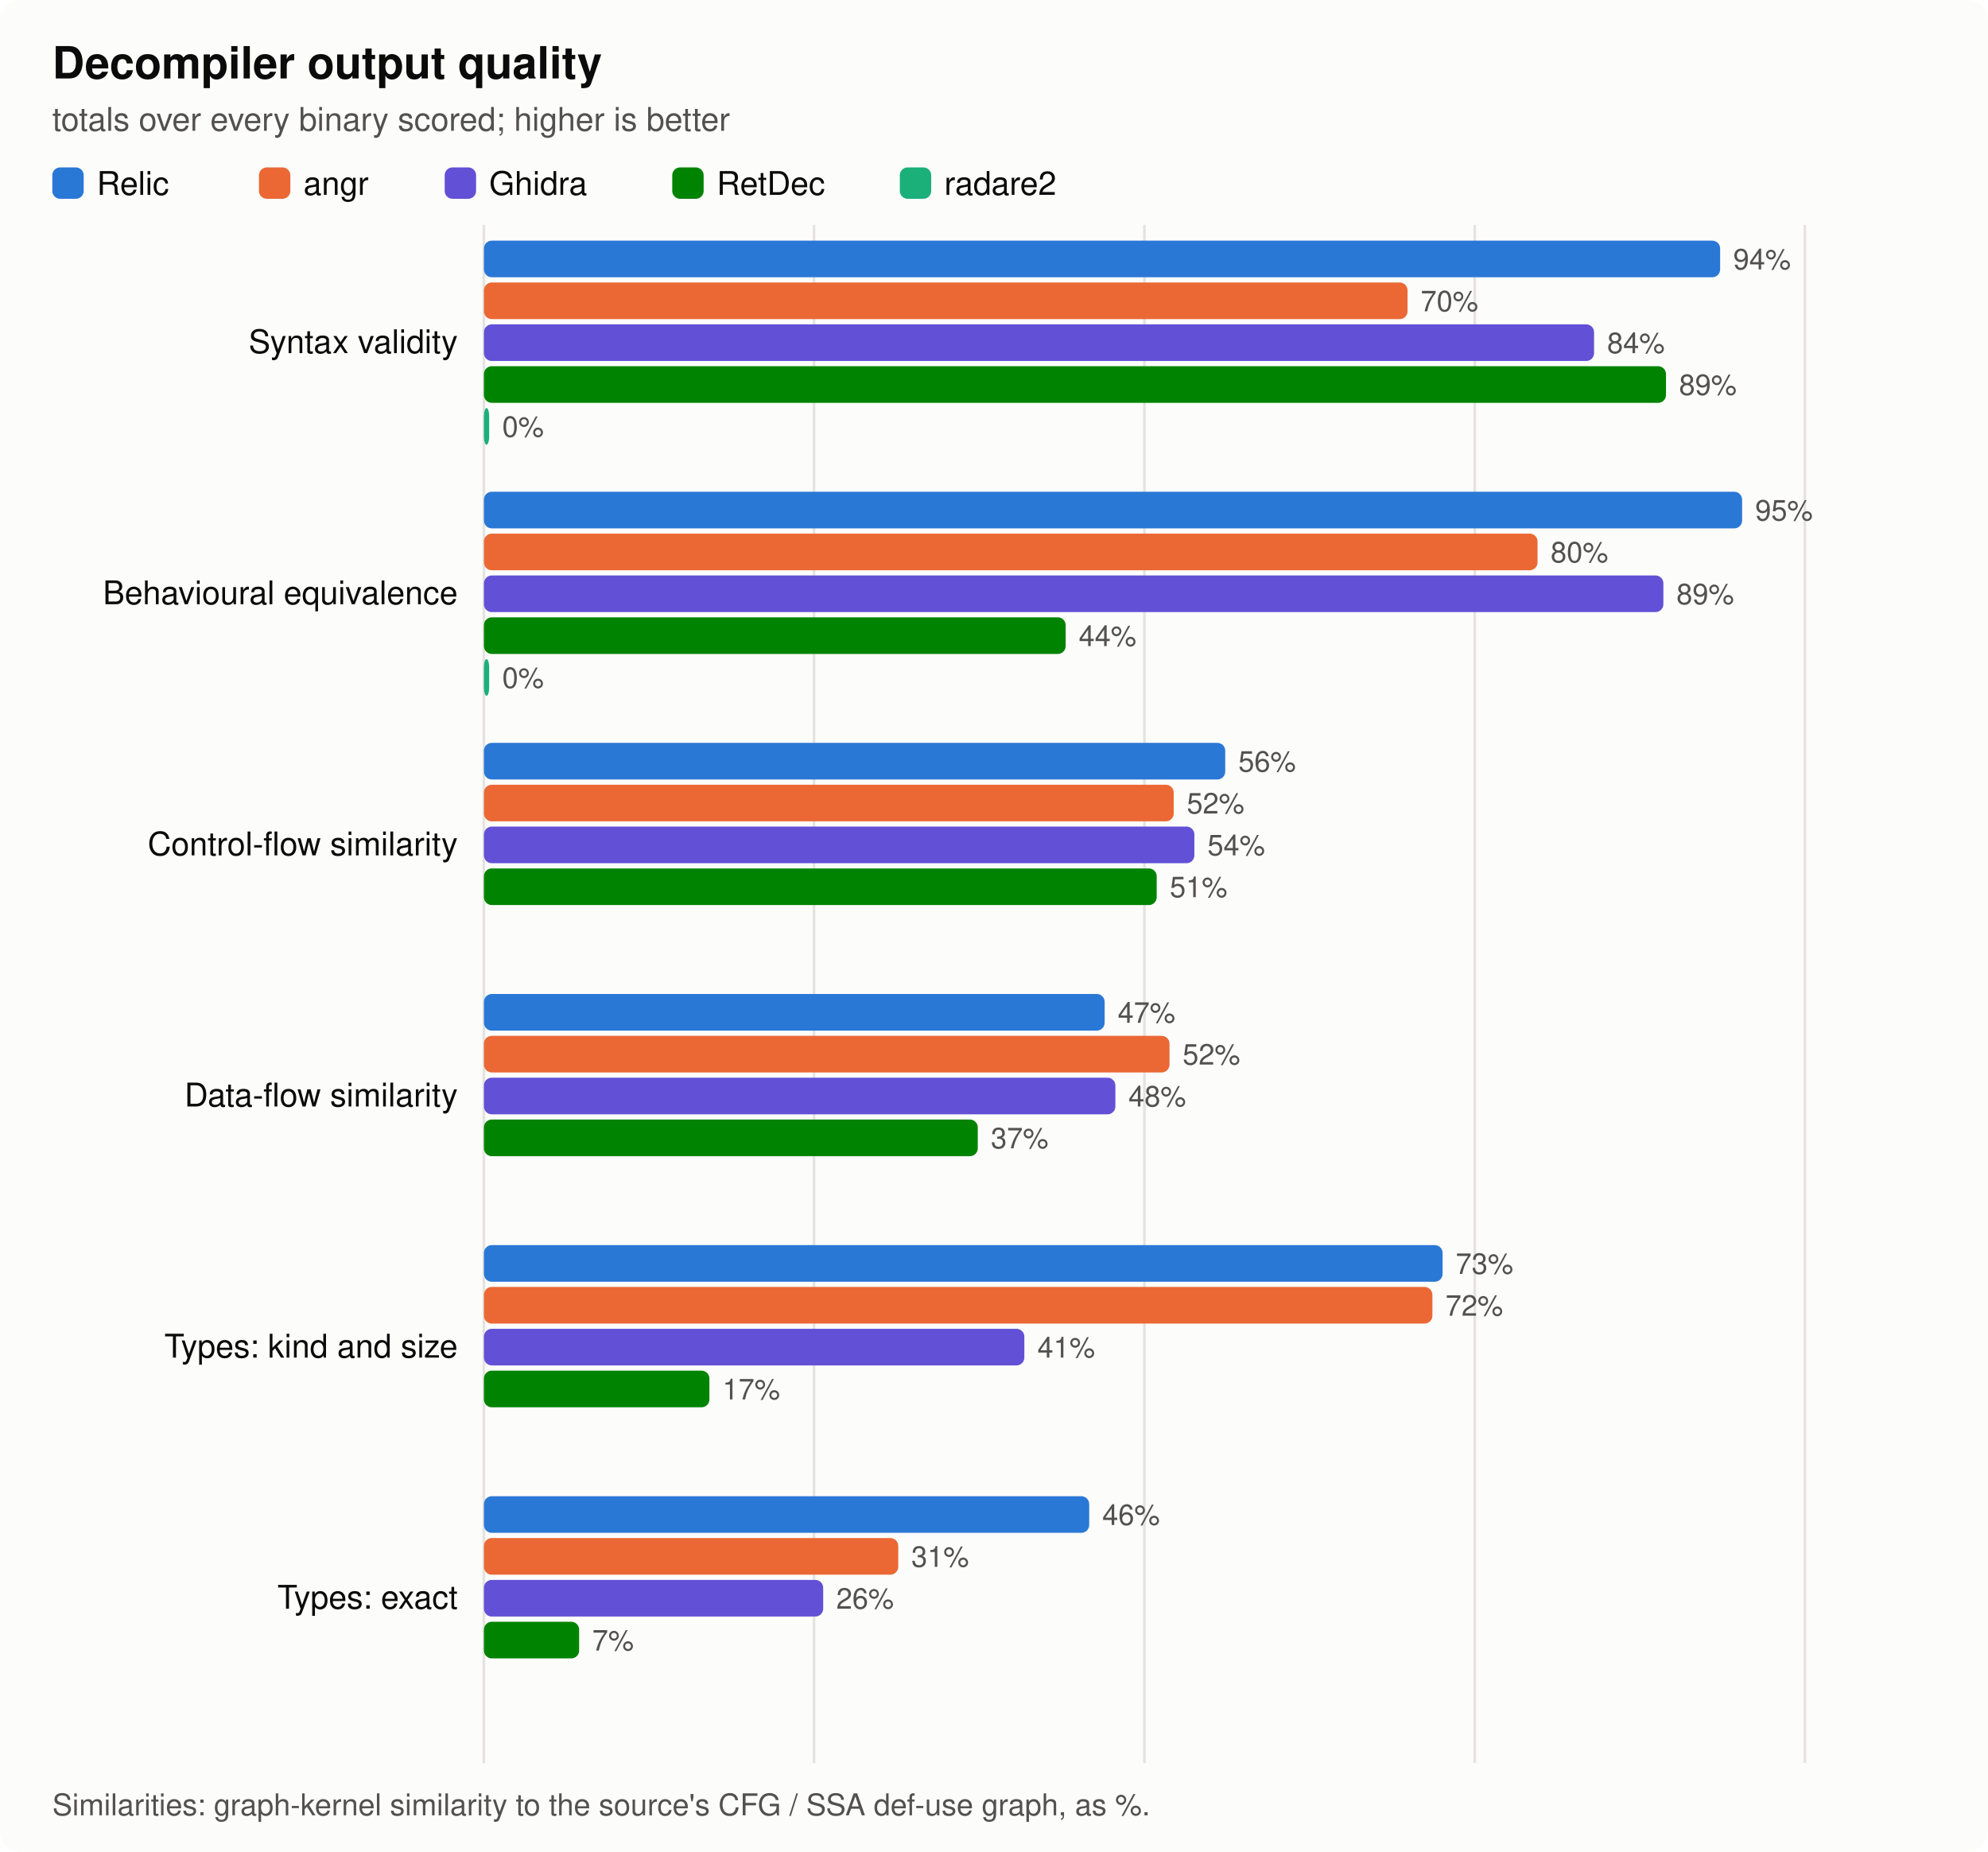
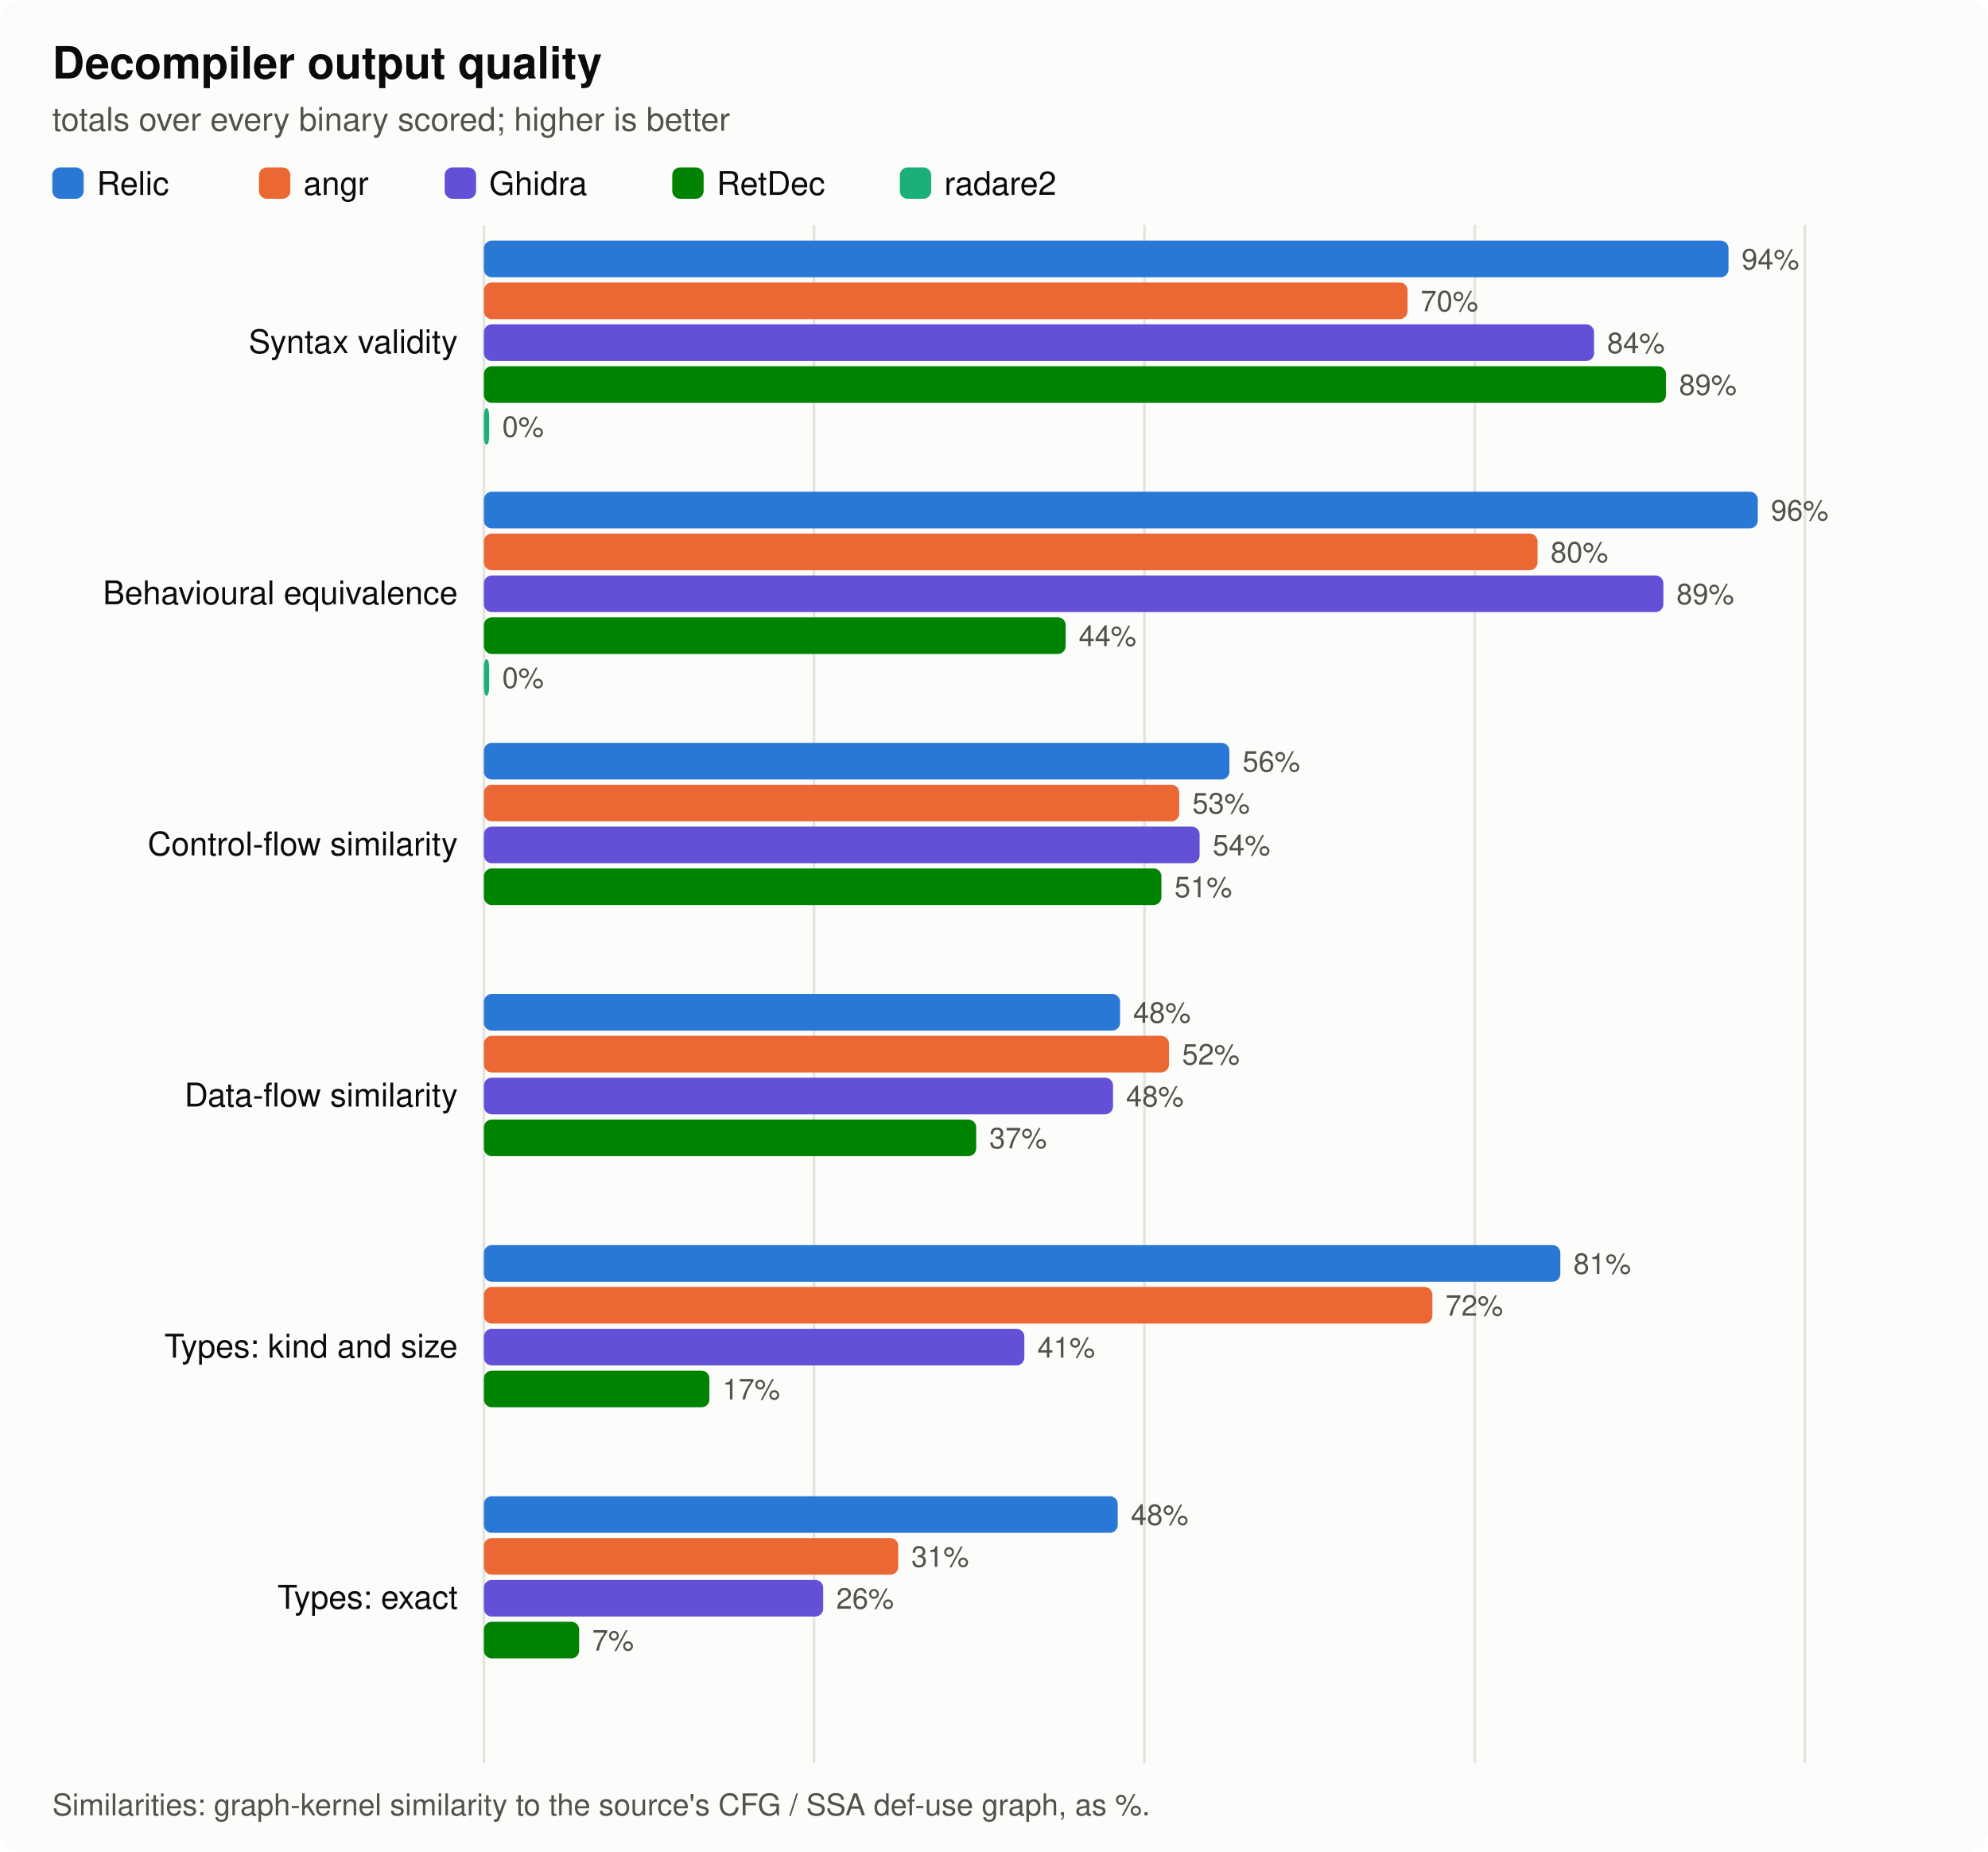
<svg xmlns="http://www.w3.org/2000/svg" width="760" height="708" viewBox="0 0 760 708" font-family="-apple-system,BlinkMacSystemFont,'Segoe UI',Helvetica,Arial,sans-serif">
  <rect width="760" height="708" rx="8" fill="#fcfcfb" />
  <text x="20" y="30" font-size="17" font-weight="600" fill="#0b0b0b">Decompiler output quality</text>
  <text x="20" y="50" font-size="12.5" fill="#52514e">totals over every binary scored; higher is better</text>
  <rect x="20" y="64" width="12" height="12" rx="3" fill="#2a78d6" />
  <text x="37" y="74.5" font-size="12.5" fill="#0b0b0b">Relic</text>
  <rect x="99" y="64" width="12" height="12" rx="3" fill="#eb6834" />
  <text x="116" y="74.5" font-size="12.5" fill="#0b0b0b">angr</text>
  <rect x="170" y="64" width="12" height="12" rx="3" fill="#6250d6" />
  <text x="187" y="74.5" font-size="12.5" fill="#0b0b0b">Ghidra</text>
  <rect x="257" y="64" width="12" height="12" rx="3" fill="#008300" />
  <text x="274" y="74.5" font-size="12.5" fill="#0b0b0b">RetDec</text>
  <rect x="344" y="64" width="12" height="12" rx="3" fill="#1baf7a" />
  <text x="361" y="74.5" font-size="12.5" fill="#0b0b0b">radare2</text>
  <line x1="185.0" y1="86" x2="185.0" y2="674" stroke="#e4e3df" stroke-width="1" />
  <line x1="311.2" y1="86" x2="311.2" y2="674" stroke="#e4e3df" stroke-width="1" />
  <line x1="437.5" y1="86" x2="437.5" y2="674" stroke="#e4e3df" stroke-width="1" />
  <line x1="563.8" y1="86" x2="563.8" y2="674" stroke="#e4e3df" stroke-width="1" />
  <line x1="690.0" y1="86" x2="690.0" y2="674" stroke="#e4e3df" stroke-width="1" />
  <text x="175" y="135.0" font-size="12.5" text-anchor="end" fill="#0b0b0b">Syntax validity</text>
-   <rect x="185" y="92" width="472.6" height="14" rx="3" fill="#2a78d6" />
-   <text x="662.6" y="103" font-size="11" fill="#52514e">94%</text>
+   <rect x="185" y="92" width="475.8" height="14" rx="3" fill="#2a78d6" />
+   <text x="665.8" y="103" font-size="11" fill="#52514e">94%</text>
  <rect x="185" y="108" width="353.1" height="14" rx="3" fill="#eb6834" />
  <text x="543.1" y="119" font-size="11" fill="#52514e">70%</text>
  <rect x="185" y="124" width="424.4" height="14" rx="3" fill="#6250d6" />
  <text x="614.4" y="135" font-size="11" fill="#52514e">84%</text>
  <rect x="185" y="140" width="451.9" height="14" rx="3" fill="#008300" />
  <text x="641.9" y="151" font-size="11" fill="#52514e">89%</text>
  <rect x="185" y="156" width="2.0" height="14" rx="3" fill="#1baf7a" />
  <text x="192.0" y="167" font-size="11" fill="#52514e">0%</text>
  <text x="175" y="231.0" font-size="12.5" text-anchor="end" fill="#0b0b0b">Behavioural equivalence</text>
-   <rect x="185" y="188" width="481.0" height="14" rx="3" fill="#2a78d6" />
-   <text x="671.0" y="199" font-size="11" fill="#52514e">95%</text>
+   <rect x="185" y="188" width="487.0" height="14" rx="3" fill="#2a78d6" />
+   <text x="677.0" y="199" font-size="11" fill="#52514e">96%</text>
  <rect x="185" y="204" width="402.8" height="14" rx="3" fill="#eb6834" />
  <text x="592.8" y="215" font-size="11" fill="#52514e">80%</text>
  <rect x="185" y="220" width="450.9" height="14" rx="3" fill="#6250d6" />
  <text x="640.9" y="231" font-size="11" fill="#52514e">89%</text>
  <rect x="185" y="236" width="222.4" height="14" rx="3" fill="#008300" />
  <text x="412.4" y="247" font-size="11" fill="#52514e">44%</text>
  <rect x="185" y="252" width="2.0" height="14" rx="3" fill="#1baf7a" />
  <text x="192.0" y="263" font-size="11" fill="#52514e">0%</text>
  <text x="175" y="327.0" font-size="12.5" text-anchor="end" fill="#0b0b0b">Control-flow similarity</text>
-   <rect x="185" y="284" width="283.4" height="14" rx="3" fill="#2a78d6" />
-   <text x="473.4" y="295" font-size="11" fill="#52514e">56%</text>
-   <rect x="185" y="300" width="263.7" height="14" rx="3" fill="#eb6834" />
-   <text x="453.7" y="311" font-size="11" fill="#52514e">52%</text>
-   <rect x="185" y="316" width="271.6" height="14" rx="3" fill="#6250d6" />
-   <text x="461.6" y="327" font-size="11" fill="#52514e">54%</text>
-   <rect x="185" y="332" width="257.2" height="14" rx="3" fill="#008300" />
-   <text x="447.2" y="343" font-size="11" fill="#52514e">51%</text>
+   <rect x="185" y="284" width="285.0" height="14" rx="3" fill="#2a78d6" />
+   <text x="475.0" y="295" font-size="11" fill="#52514e">56%</text>
+   <rect x="185" y="300" width="265.8" height="14" rx="3" fill="#eb6834" />
+   <text x="455.8" y="311" font-size="11" fill="#52514e">53%</text>
+   <rect x="185" y="316" width="273.6" height="14" rx="3" fill="#6250d6" />
+   <text x="463.6" y="327" font-size="11" fill="#52514e">54%</text>
+   <rect x="185" y="332" width="259.0" height="14" rx="3" fill="#008300" />
+   <text x="449.0" y="343" font-size="11" fill="#52514e">51%</text>
  <text x="175" y="423.0" font-size="12.5" text-anchor="end" fill="#0b0b0b">Data-flow similarity</text>
-   <rect x="185" y="380" width="237.3" height="14" rx="3" fill="#2a78d6" />
-   <text x="427.3" y="391" font-size="11" fill="#52514e">47%</text>
-   <rect x="185" y="396" width="262.1" height="14" rx="3" fill="#eb6834" />
-   <text x="452.1" y="407" font-size="11" fill="#52514e">52%</text>
-   <rect x="185" y="412" width="241.4" height="14" rx="3" fill="#6250d6" />
-   <text x="431.4" y="423" font-size="11" fill="#52514e">48%</text>
-   <rect x="185" y="428" width="188.8" height="14" rx="3" fill="#008300" />
-   <text x="378.8" y="439" font-size="11" fill="#52514e">37%</text>
+   <rect x="185" y="380" width="243.2" height="14" rx="3" fill="#2a78d6" />
+   <text x="433.2" y="391" font-size="11" fill="#52514e">48%</text>
+   <rect x="185" y="396" width="261.9" height="14" rx="3" fill="#eb6834" />
+   <text x="451.9" y="407" font-size="11" fill="#52514e">52%</text>
+   <rect x="185" y="412" width="240.5" height="14" rx="3" fill="#6250d6" />
+   <text x="430.5" y="423" font-size="11" fill="#52514e">48%</text>
+   <rect x="185" y="428" width="188.2" height="14" rx="3" fill="#008300" />
+   <text x="378.2" y="439" font-size="11" fill="#52514e">37%</text>
  <text x="175" y="519.0" font-size="12.5" text-anchor="end" fill="#0b0b0b">Types: kind and size</text>
-   <rect x="185" y="476" width="366.5" height="14" rx="3" fill="#2a78d6" />
-   <text x="556.5" y="487" font-size="11" fill="#52514e">73%</text>
+   <rect x="185" y="476" width="411.5" height="14" rx="3" fill="#2a78d6" />
+   <text x="601.5" y="487" font-size="11" fill="#52514e">81%</text>
  <rect x="185" y="492" width="362.6" height="14" rx="3" fill="#eb6834" />
  <text x="552.6" y="503" font-size="11" fill="#52514e">72%</text>
  <rect x="185" y="508" width="206.6" height="14" rx="3" fill="#6250d6" />
  <text x="396.6" y="519" font-size="11" fill="#52514e">41%</text>
  <rect x="185" y="524" width="86.2" height="14" rx="3" fill="#008300" />
  <text x="276.2" y="535" font-size="11" fill="#52514e">17%</text>
  <text x="175" y="615.0" font-size="12.5" text-anchor="end" fill="#0b0b0b">Types: exact</text>
-   <rect x="185" y="572" width="231.4" height="14" rx="3" fill="#2a78d6" />
-   <text x="421.4" y="583" font-size="11" fill="#52514e">46%</text>
+   <rect x="185" y="572" width="242.3" height="14" rx="3" fill="#2a78d6" />
+   <text x="432.3" y="583" font-size="11" fill="#52514e">48%</text>
  <rect x="185" y="588" width="158.4" height="14" rx="3" fill="#eb6834" />
  <text x="348.4" y="599" font-size="11" fill="#52514e">31%</text>
  <rect x="185" y="604" width="129.7" height="14" rx="3" fill="#6250d6" />
  <text x="319.7" y="615" font-size="11" fill="#52514e">26%</text>
  <rect x="185" y="620" width="36.4" height="14" rx="3" fill="#008300" />
  <text x="226.4" y="631" font-size="11" fill="#52514e">7%</text>
  <text x="20" y="694" font-size="11.5" fill="#52514e">Similarities: graph-kernel similarity to the source's CFG / SSA def-use graph, as %.</text>
</svg>
